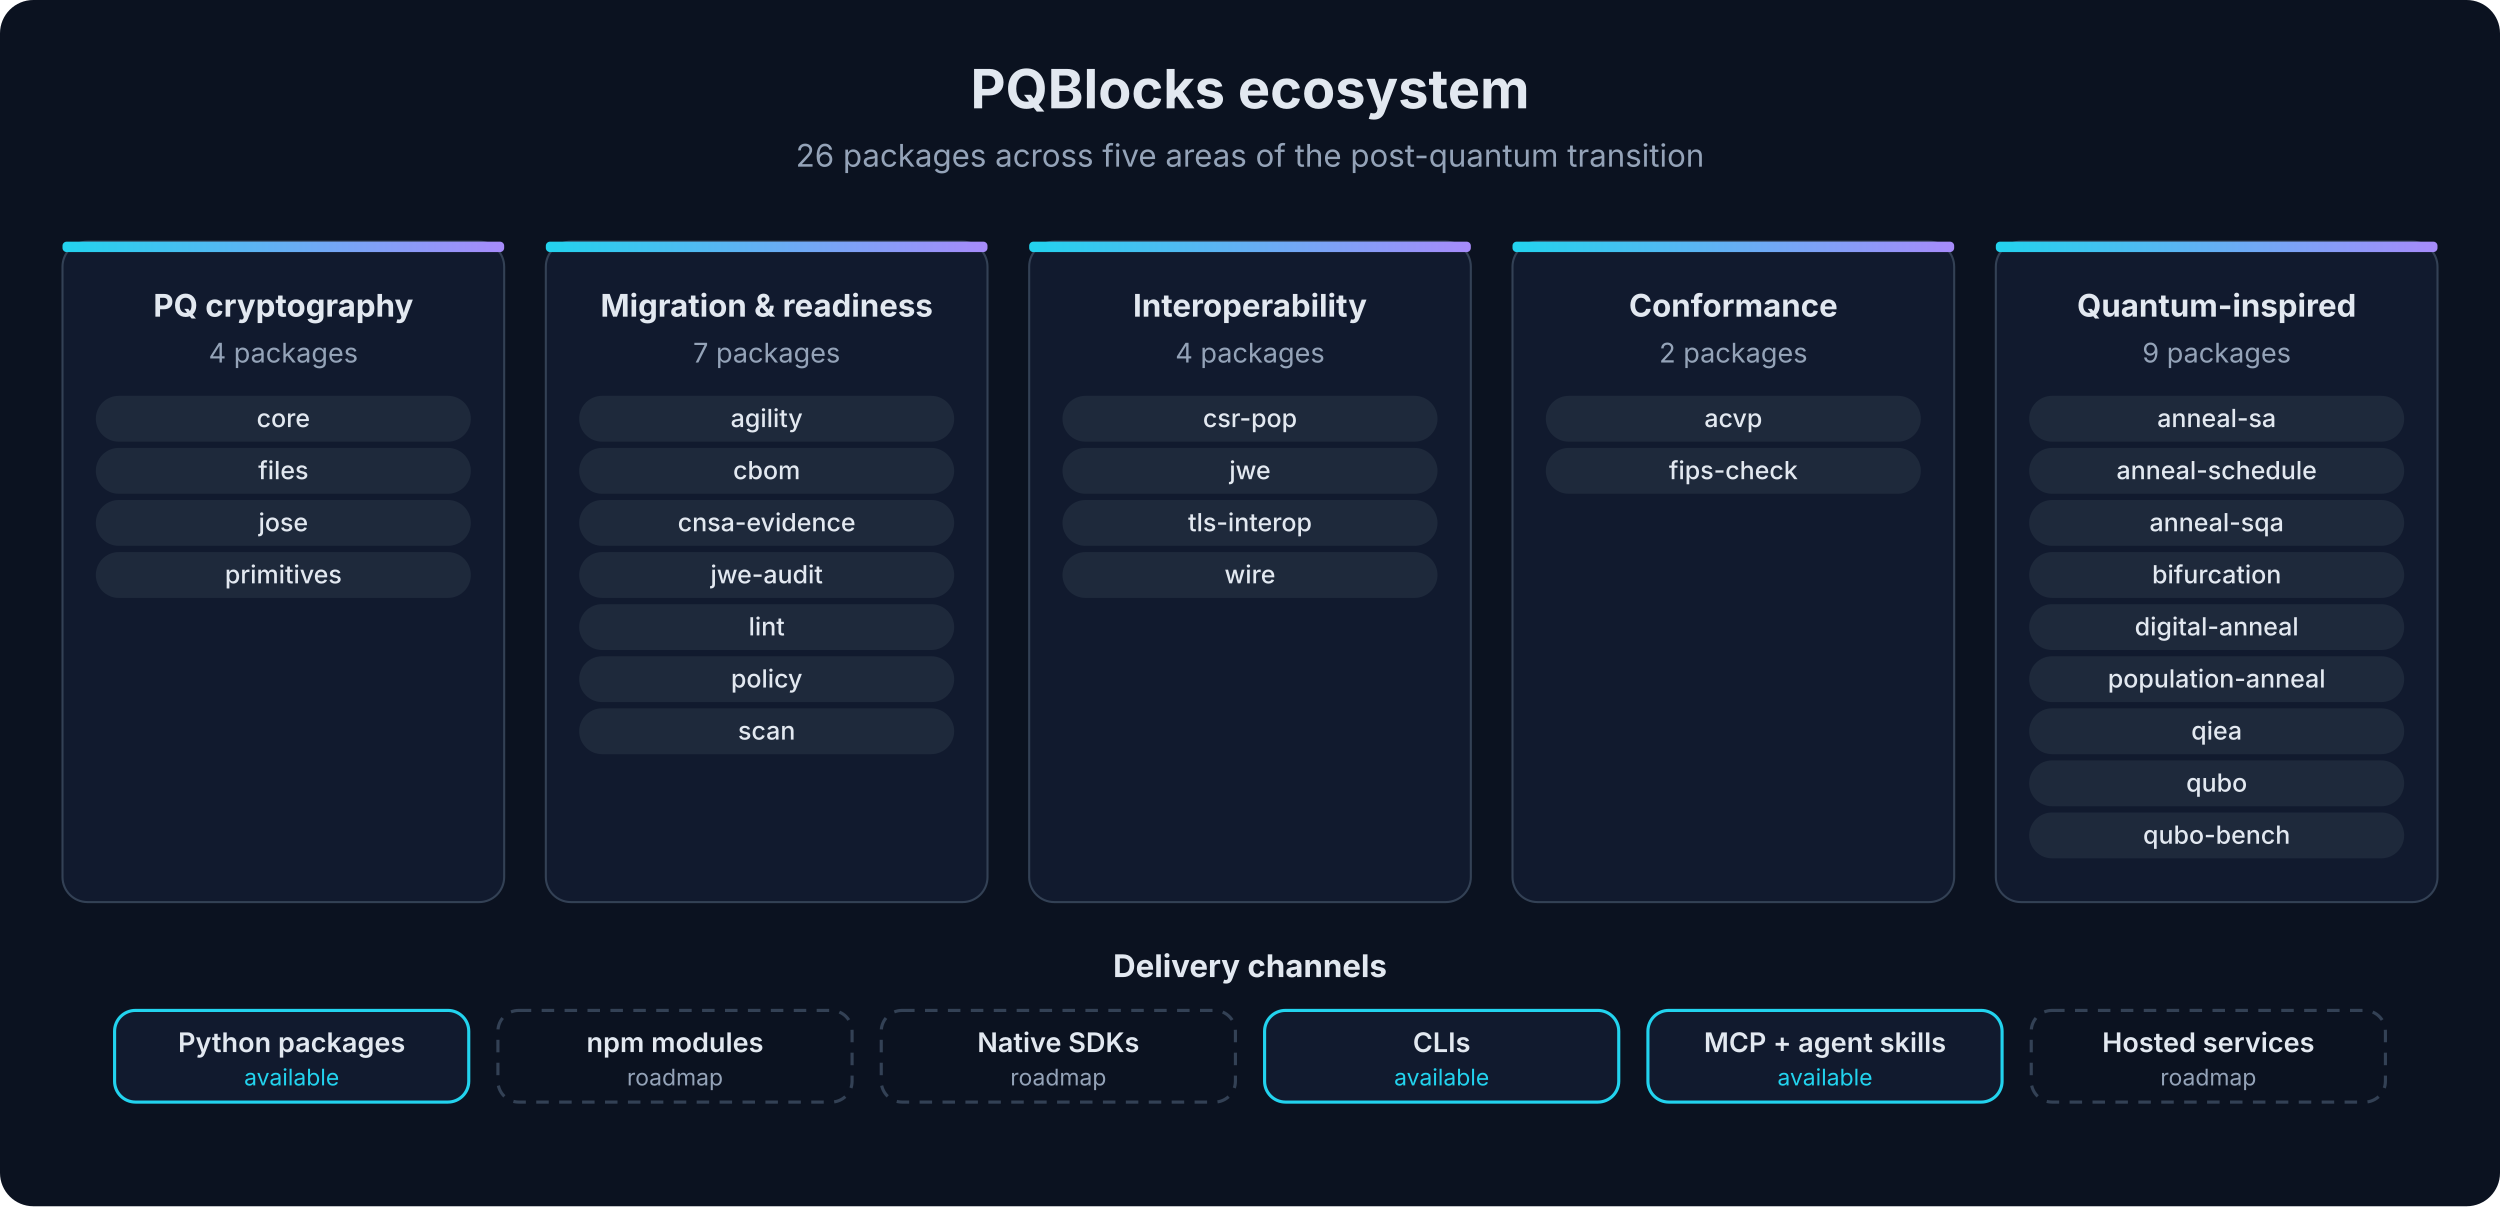
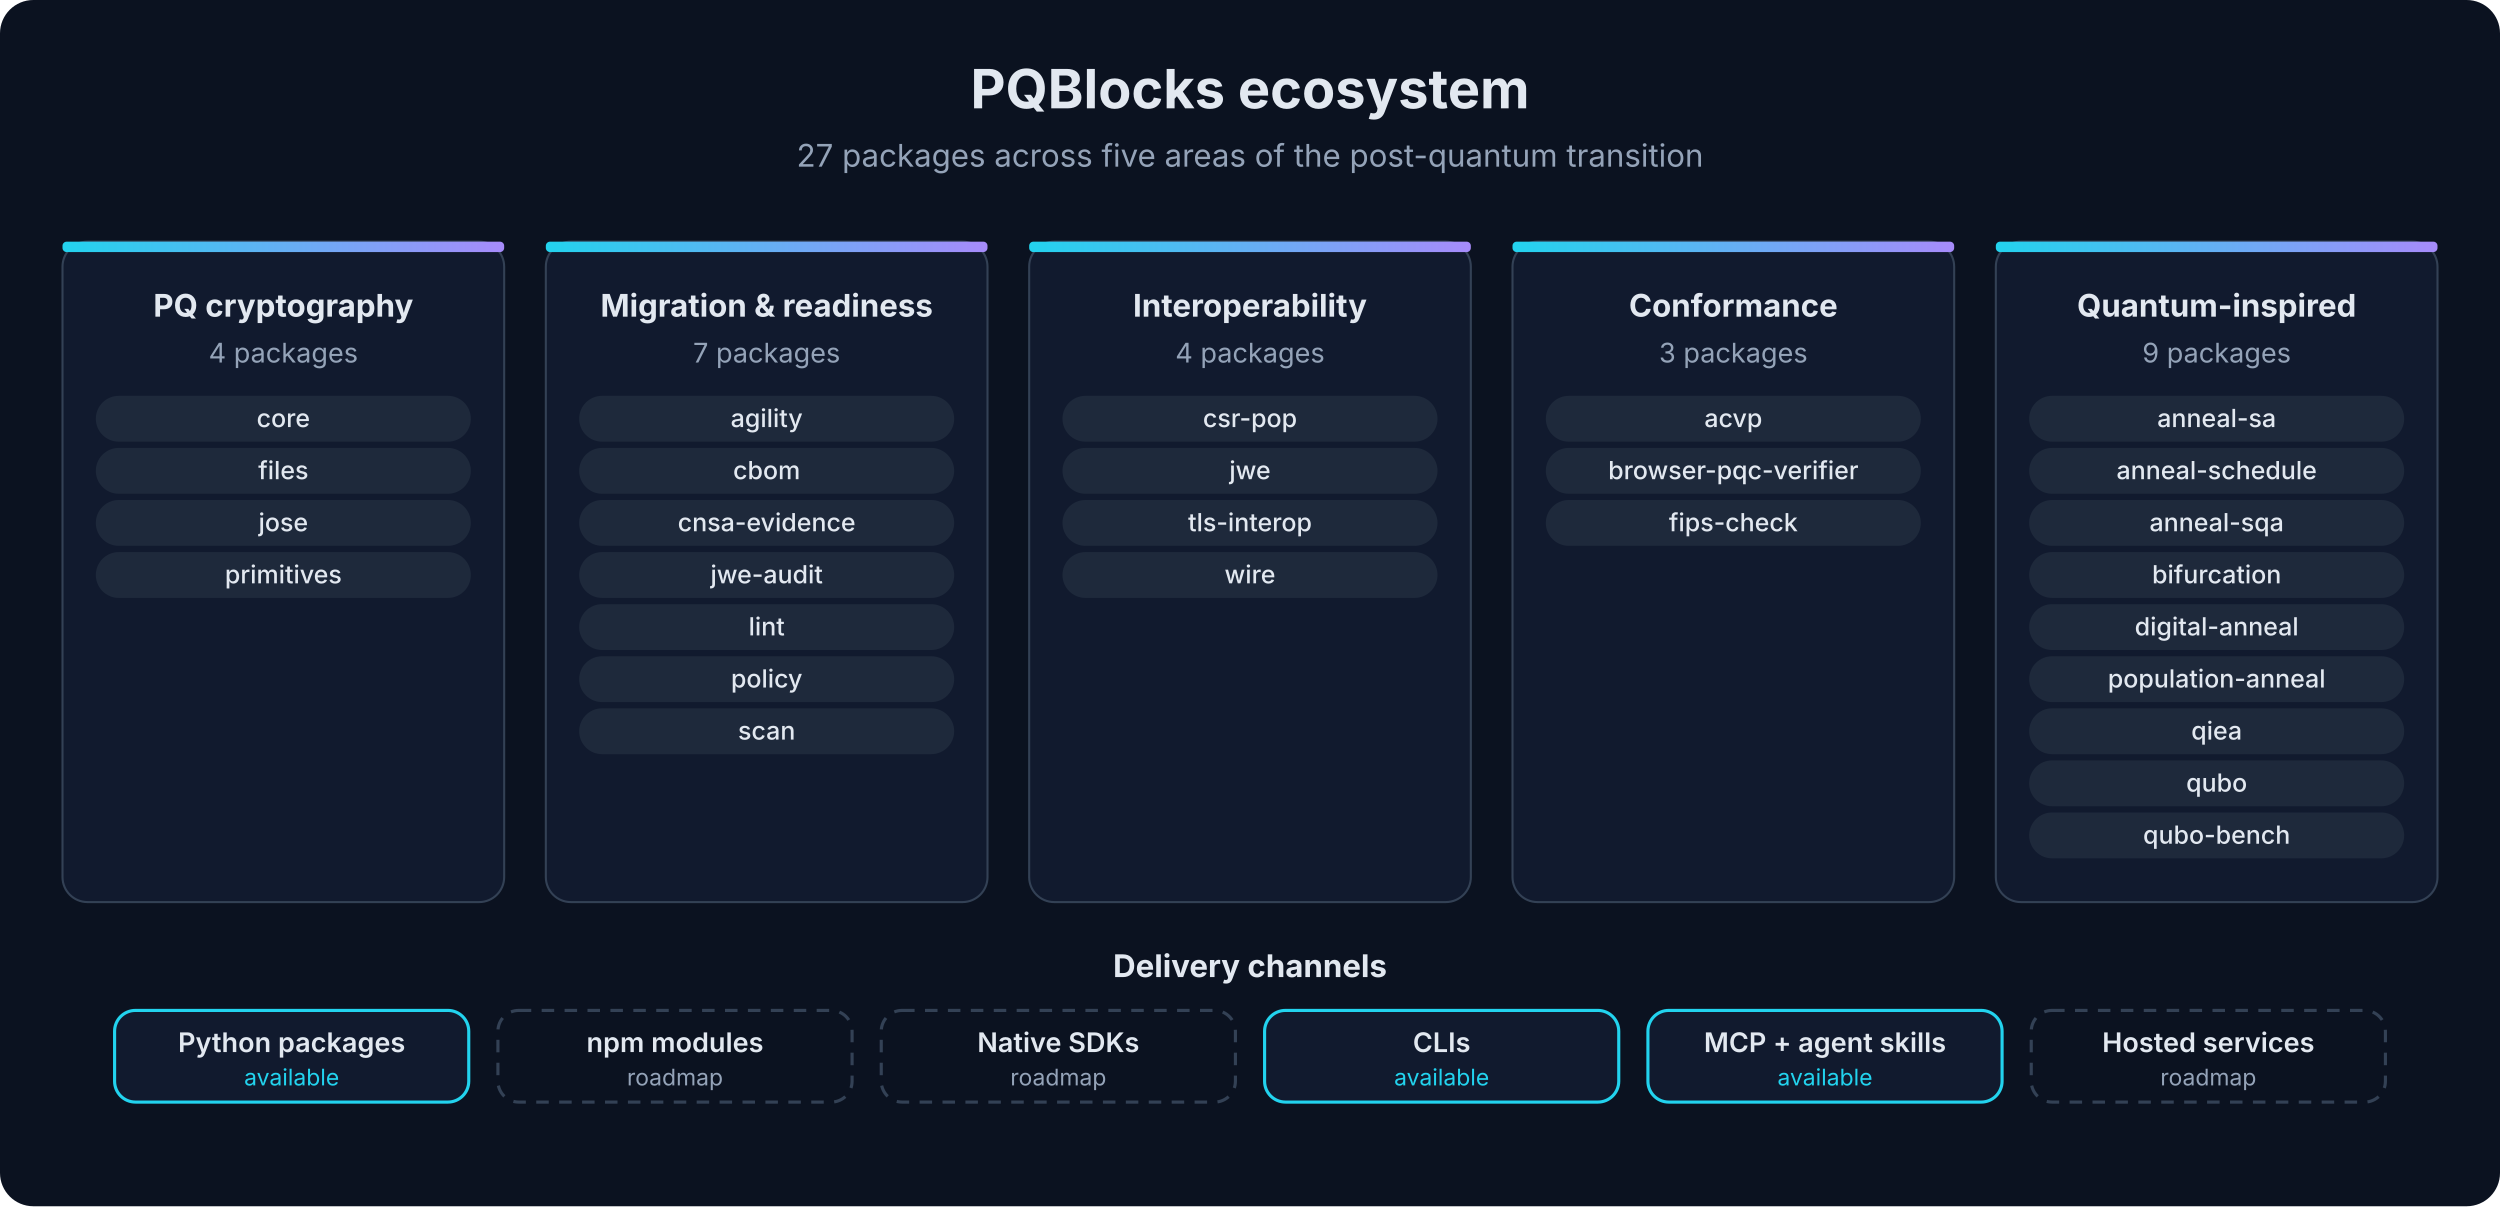
<svg xmlns="http://www.w3.org/2000/svg" viewBox="0 0 1200 579" width="1200" height="579" role="img" aria-label="PQBlocks ecosystem: five areas and delivery channels" font-family="Inter, 'Segoe UI', system-ui, sans-serif">
  <defs>
    <linearGradient id="acc" x1="0" y1="0" x2="1" y2="0">
      <stop offset="0" stop-color="#22d3ee" />
      <stop offset="1" stop-color="#a78bfa" />
    </linearGradient>
  </defs>
  <rect width="1200" height="579" rx="16" fill="#0b1220" />
  <text x="600" y="52" font-size="26" font-weight="700" fill="#e2e8f0" text-anchor="middle">PQBlocks ecosystem</text>
-   <text x="600" y="80" font-size="15" font-weight="400" fill="#94a3b8" text-anchor="middle">26 packages across five areas of the post-quantum transition</text>
+   <text x="600" y="80" font-size="15" font-weight="400" fill="#94a3b8" text-anchor="middle">27 packages across five areas of the post-quantum transition</text>
  <rect x="30" y="116" width="212" height="317" rx="12" fill="#111a2e" stroke="#334155" />
  <rect x="30" y="116" width="212" height="5" rx="2" fill="url(#acc)" />
  <text x="136" y="152" font-size="15" font-weight="700" fill="#e2e8f0" text-anchor="middle">PQ cryptography</text>
  <text x="136" y="174" font-size="13" font-weight="400" fill="#94a3b8" text-anchor="middle">4 packages</text>
  <rect x="46" y="190" width="180" height="22" rx="11" fill="#1e293b" />
  <text x="136" y="205" font-size="12" font-weight="500" fill="#e2e8f0" text-anchor="middle">core</text>
  <rect x="46" y="215" width="180" height="22" rx="11" fill="#1e293b" />
  <text x="136" y="230" font-size="12" font-weight="500" fill="#e2e8f0" text-anchor="middle">files</text>
  <rect x="46" y="240" width="180" height="22" rx="11" fill="#1e293b" />
  <text x="136" y="255" font-size="12" font-weight="500" fill="#e2e8f0" text-anchor="middle">jose</text>
  <rect x="46" y="265" width="180" height="22" rx="11" fill="#1e293b" />
  <text x="136" y="280" font-size="12" font-weight="500" fill="#e2e8f0" text-anchor="middle">primitives</text>
  <rect x="262" y="116" width="212" height="317" rx="12" fill="#111a2e" stroke="#334155" />
  <rect x="262" y="116" width="212" height="5" rx="2" fill="url(#acc)" />
  <text x="368" y="152" font-size="15" font-weight="700" fill="#e2e8f0" text-anchor="middle">Migration &amp; readiness</text>
  <text x="368" y="174" font-size="13" font-weight="400" fill="#94a3b8" text-anchor="middle">7 packages</text>
  <rect x="278" y="190" width="180" height="22" rx="11" fill="#1e293b" />
  <text x="368" y="205" font-size="12" font-weight="500" fill="#e2e8f0" text-anchor="middle">agility</text>
  <rect x="278" y="215" width="180" height="22" rx="11" fill="#1e293b" />
  <text x="368" y="230" font-size="12" font-weight="500" fill="#e2e8f0" text-anchor="middle">cbom</text>
  <rect x="278" y="240" width="180" height="22" rx="11" fill="#1e293b" />
  <text x="368" y="255" font-size="12" font-weight="500" fill="#e2e8f0" text-anchor="middle">cnsa-evidence</text>
  <rect x="278" y="265" width="180" height="22" rx="11" fill="#1e293b" />
  <text x="368" y="280" font-size="12" font-weight="500" fill="#e2e8f0" text-anchor="middle">jwe-audit</text>
  <rect x="278" y="290" width="180" height="22" rx="11" fill="#1e293b" />
  <text x="368" y="305" font-size="12" font-weight="500" fill="#e2e8f0" text-anchor="middle">lint</text>
  <rect x="278" y="315" width="180" height="22" rx="11" fill="#1e293b" />
  <text x="368" y="330" font-size="12" font-weight="500" fill="#e2e8f0" text-anchor="middle">policy</text>
  <rect x="278" y="340" width="180" height="22" rx="11" fill="#1e293b" />
  <text x="368" y="355" font-size="12" font-weight="500" fill="#e2e8f0" text-anchor="middle">scan</text>
  <rect x="494" y="116" width="212" height="317" rx="12" fill="#111a2e" stroke="#334155" />
  <rect x="494" y="116" width="212" height="5" rx="2" fill="url(#acc)" />
  <text x="600" y="152" font-size="15" font-weight="700" fill="#e2e8f0" text-anchor="middle">Interoperability</text>
  <text x="600" y="174" font-size="13" font-weight="400" fill="#94a3b8" text-anchor="middle">4 packages</text>
  <rect x="510" y="190" width="180" height="22" rx="11" fill="#1e293b" />
  <text x="600" y="205" font-size="12" font-weight="500" fill="#e2e8f0" text-anchor="middle">csr-pop</text>
  <rect x="510" y="215" width="180" height="22" rx="11" fill="#1e293b" />
  <text x="600" y="230" font-size="12" font-weight="500" fill="#e2e8f0" text-anchor="middle">jwe</text>
  <rect x="510" y="240" width="180" height="22" rx="11" fill="#1e293b" />
  <text x="600" y="255" font-size="12" font-weight="500" fill="#e2e8f0" text-anchor="middle">tls-interop</text>
  <rect x="510" y="265" width="180" height="22" rx="11" fill="#1e293b" />
  <text x="600" y="280" font-size="12" font-weight="500" fill="#e2e8f0" text-anchor="middle">wire</text>
  <rect x="726" y="116" width="212" height="317" rx="12" fill="#111a2e" stroke="#334155" />
  <rect x="726" y="116" width="212" height="5" rx="2" fill="url(#acc)" />
  <text x="832" y="152" font-size="15" font-weight="700" fill="#e2e8f0" text-anchor="middle">Conformance</text>
-   <text x="832" y="174" font-size="13" font-weight="400" fill="#94a3b8" text-anchor="middle">2 packages</text>
+   <text x="832" y="174" font-size="13" font-weight="400" fill="#94a3b8" text-anchor="middle">3 packages</text>
  <rect x="742" y="190" width="180" height="22" rx="11" fill="#1e293b" />
  <text x="832" y="205" font-size="12" font-weight="500" fill="#e2e8f0" text-anchor="middle">acvp</text>
  <rect x="742" y="215" width="180" height="22" rx="11" fill="#1e293b" />
-   <text x="832" y="230" font-size="12" font-weight="500" fill="#e2e8f0" text-anchor="middle">fips-check</text>
+   <text x="832" y="230" font-size="12" font-weight="500" fill="#e2e8f0" text-anchor="middle">browser-pqc-verifier</text>
+   <rect x="742" y="240" width="180" height="22" rx="11" fill="#1e293b" />
+   <text x="832" y="255" font-size="12" font-weight="500" fill="#e2e8f0" text-anchor="middle">fips-check</text>
  <rect x="958" y="116" width="212" height="317" rx="12" fill="#111a2e" stroke="#334155" />
  <rect x="958" y="116" width="212" height="5" rx="2" fill="url(#acc)" />
  <text x="1064" y="152" font-size="15" font-weight="700" fill="#e2e8f0" text-anchor="middle">Quantum-inspired</text>
  <text x="1064" y="174" font-size="13" font-weight="400" fill="#94a3b8" text-anchor="middle">9 packages</text>
  <rect x="974" y="190" width="180" height="22" rx="11" fill="#1e293b" />
  <text x="1064" y="205" font-size="12" font-weight="500" fill="#e2e8f0" text-anchor="middle">anneal-sa</text>
  <rect x="974" y="215" width="180" height="22" rx="11" fill="#1e293b" />
  <text x="1064" y="230" font-size="12" font-weight="500" fill="#e2e8f0" text-anchor="middle">anneal-schedule</text>
  <rect x="974" y="240" width="180" height="22" rx="11" fill="#1e293b" />
  <text x="1064" y="255" font-size="12" font-weight="500" fill="#e2e8f0" text-anchor="middle">anneal-sqa</text>
  <rect x="974" y="265" width="180" height="22" rx="11" fill="#1e293b" />
  <text x="1064" y="280" font-size="12" font-weight="500" fill="#e2e8f0" text-anchor="middle">bifurcation</text>
  <rect x="974" y="290" width="180" height="22" rx="11" fill="#1e293b" />
  <text x="1064" y="305" font-size="12" font-weight="500" fill="#e2e8f0" text-anchor="middle">digital-anneal</text>
  <rect x="974" y="315" width="180" height="22" rx="11" fill="#1e293b" />
  <text x="1064" y="330" font-size="12" font-weight="500" fill="#e2e8f0" text-anchor="middle">population-anneal</text>
  <rect x="974" y="340" width="180" height="22" rx="11" fill="#1e293b" />
  <text x="1064" y="355" font-size="12" font-weight="500" fill="#e2e8f0" text-anchor="middle">qiea</text>
  <rect x="974" y="365" width="180" height="22" rx="11" fill="#1e293b" />
  <text x="1064" y="380" font-size="12" font-weight="500" fill="#e2e8f0" text-anchor="middle">qubo</text>
  <rect x="974" y="390" width="180" height="22" rx="11" fill="#1e293b" />
  <text x="1064" y="405" font-size="12" font-weight="500" fill="#e2e8f0" text-anchor="middle">qubo-bench</text>
  <text x="600" y="469" font-size="15" font-weight="700" fill="#e2e8f0" text-anchor="middle">Delivery channels</text>
  <rect x="55" y="485" width="170" height="44" rx="10" fill="#111a2e" stroke="#22d3ee" stroke-width="1.5" />
  <text x="140" y="505" font-size="13" font-weight="600" fill="#e2e8f0" text-anchor="middle">Python packages</text>
  <text x="140" y="521" font-size="11" font-weight="400" fill="#22d3ee" text-anchor="middle">available</text>
  <rect x="239" y="485" width="170" height="44" rx="10" fill="#0b1220" stroke="#334155" stroke-width="1.5" stroke-dasharray="6 5" />
  <text x="324" y="505" font-size="13" font-weight="600" fill="#e2e8f0" text-anchor="middle">npm modules</text>
  <text x="324" y="521" font-size="11" font-weight="400" fill="#94a3b8" text-anchor="middle">roadmap</text>
  <rect x="423" y="485" width="170" height="44" rx="10" fill="#0b1220" stroke="#334155" stroke-width="1.5" stroke-dasharray="6 5" />
  <text x="508" y="505" font-size="13" font-weight="600" fill="#e2e8f0" text-anchor="middle">Native SDKs</text>
  <text x="508" y="521" font-size="11" font-weight="400" fill="#94a3b8" text-anchor="middle">roadmap</text>
  <rect x="607" y="485" width="170" height="44" rx="10" fill="#111a2e" stroke="#22d3ee" stroke-width="1.5" />
  <text x="692" y="505" font-size="13" font-weight="600" fill="#e2e8f0" text-anchor="middle">CLIs</text>
  <text x="692" y="521" font-size="11" font-weight="400" fill="#22d3ee" text-anchor="middle">available</text>
  <rect x="791" y="485" width="170" height="44" rx="10" fill="#111a2e" stroke="#22d3ee" stroke-width="1.5" />
  <text x="876" y="505" font-size="13" font-weight="600" fill="#e2e8f0" text-anchor="middle">MCP + agent skills</text>
  <text x="876" y="521" font-size="11" font-weight="400" fill="#22d3ee" text-anchor="middle">available</text>
  <rect x="975" y="485" width="170" height="44" rx="10" fill="#0b1220" stroke="#334155" stroke-width="1.5" stroke-dasharray="6 5" />
  <text x="1060" y="505" font-size="13" font-weight="600" fill="#e2e8f0" text-anchor="middle">Hosted services</text>
  <text x="1060" y="521" font-size="11" font-weight="400" fill="#94a3b8" text-anchor="middle">roadmap</text>
</svg>
